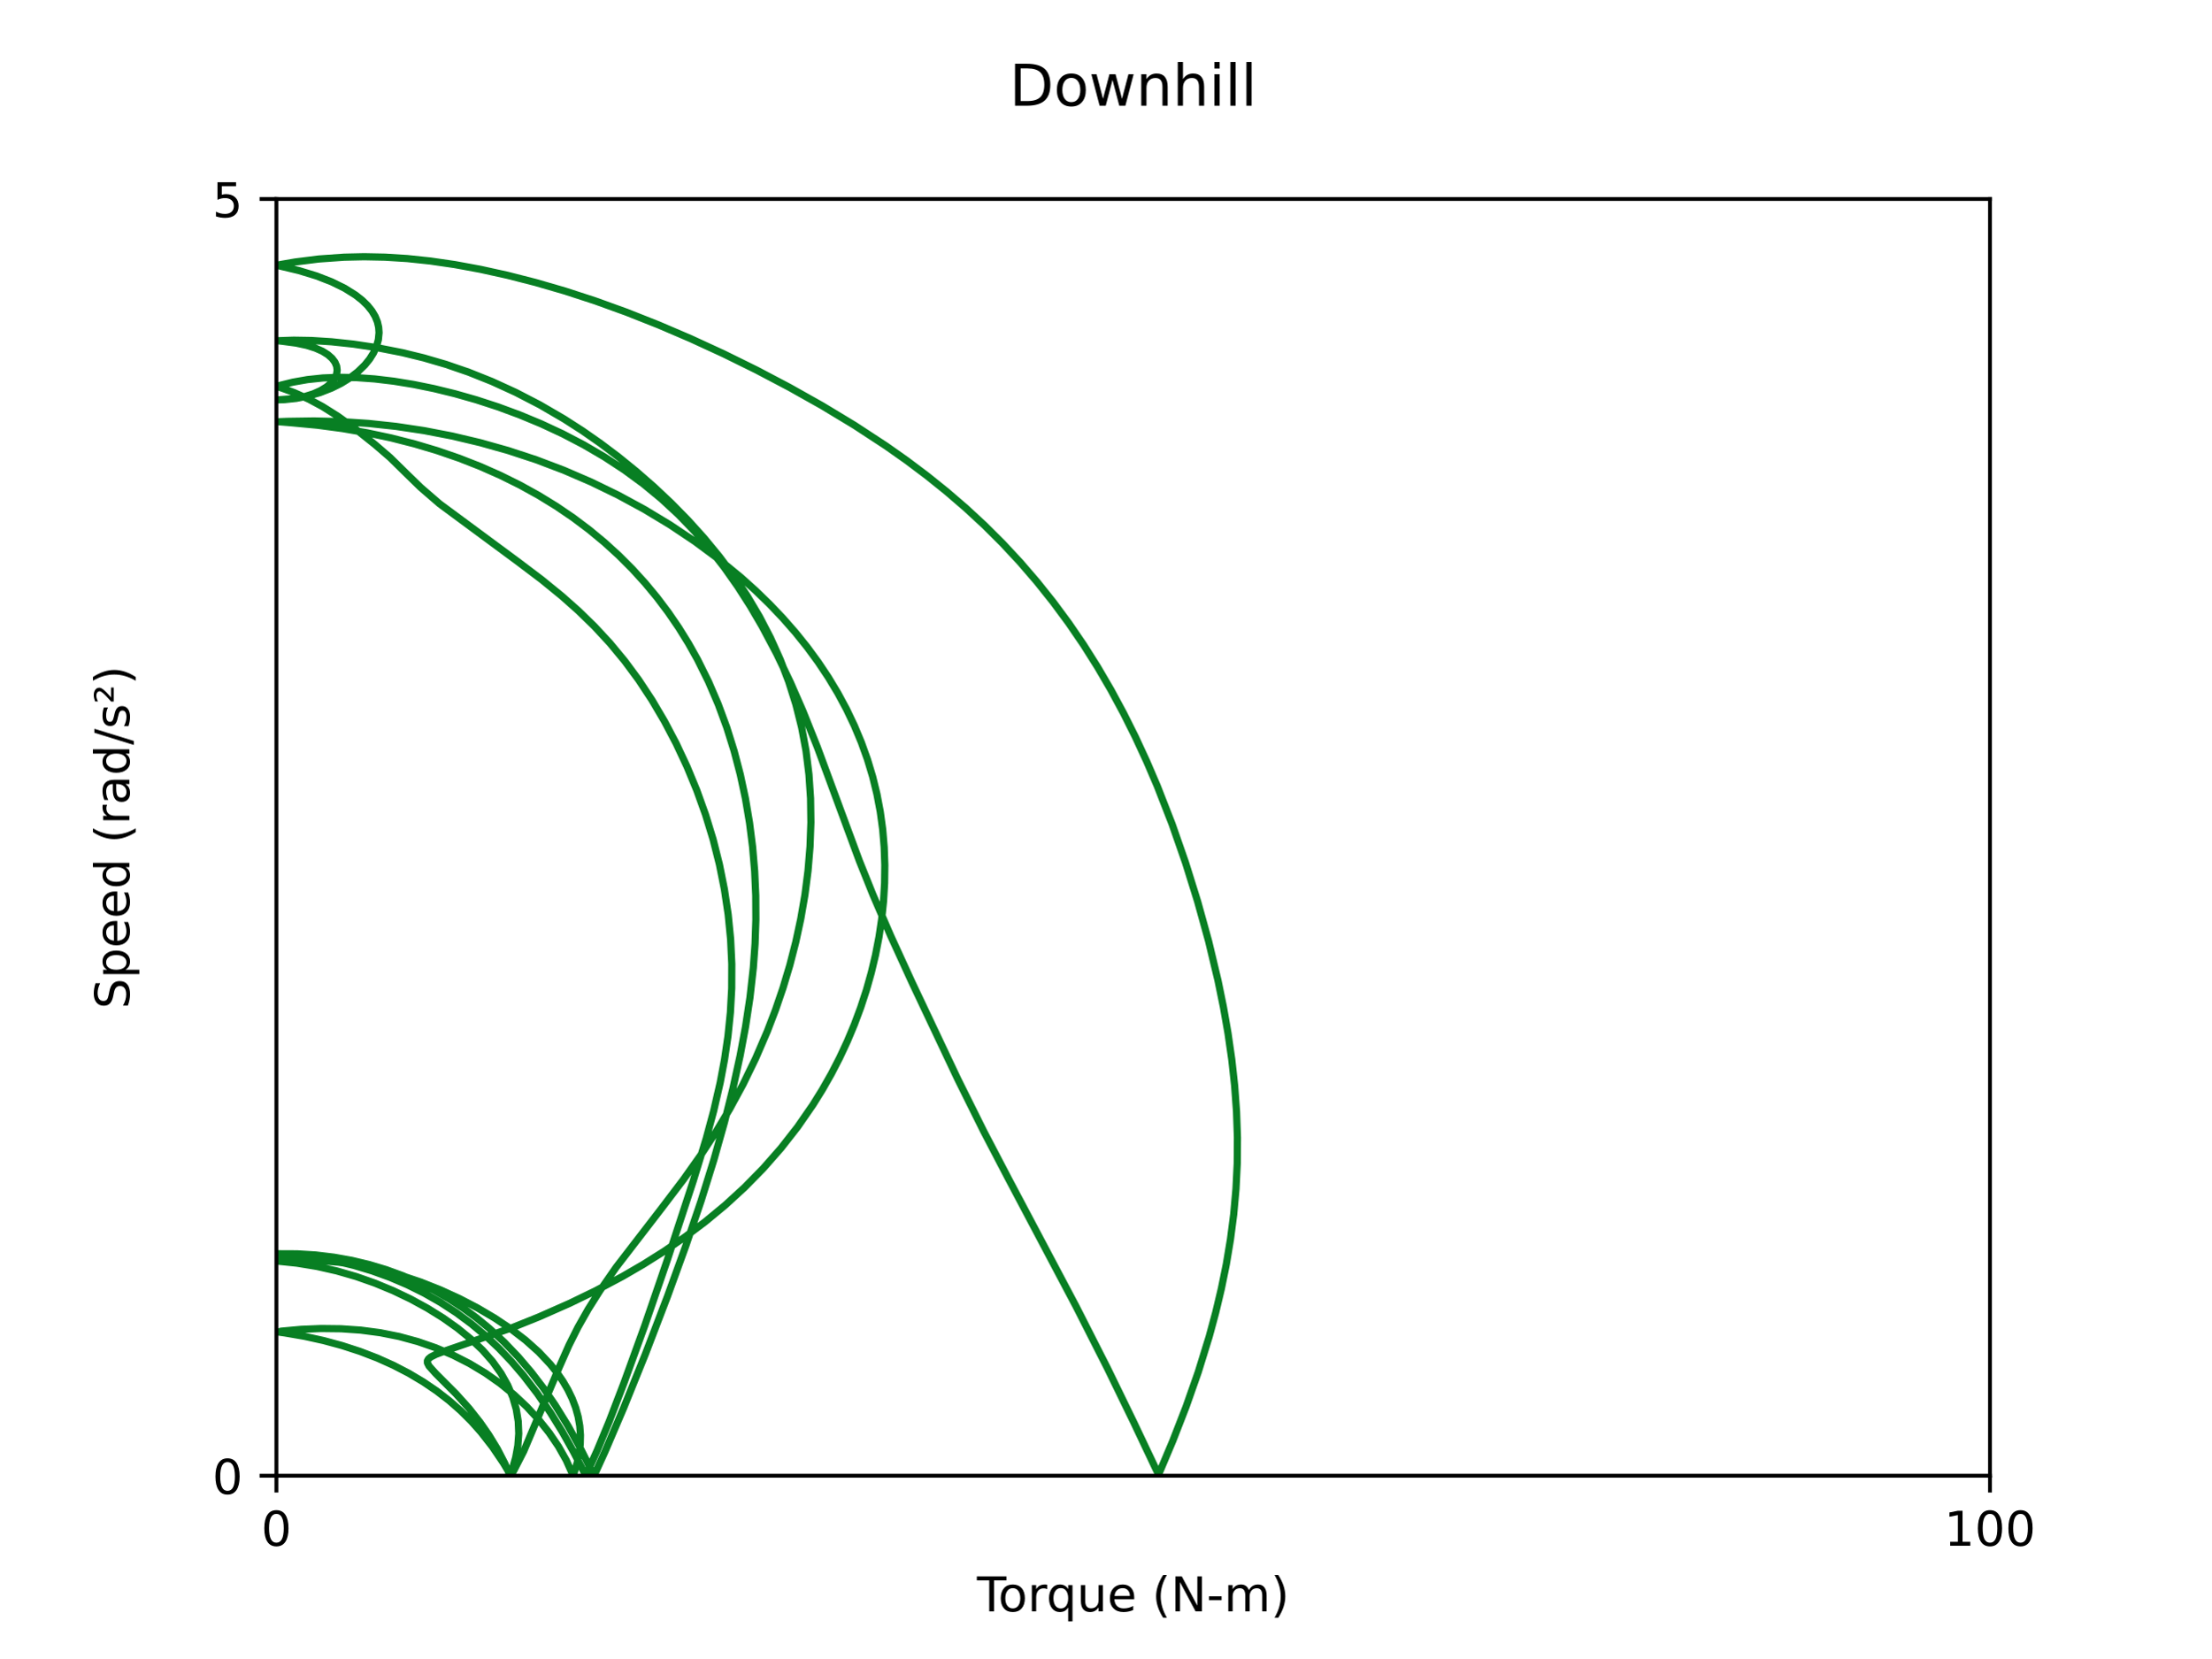
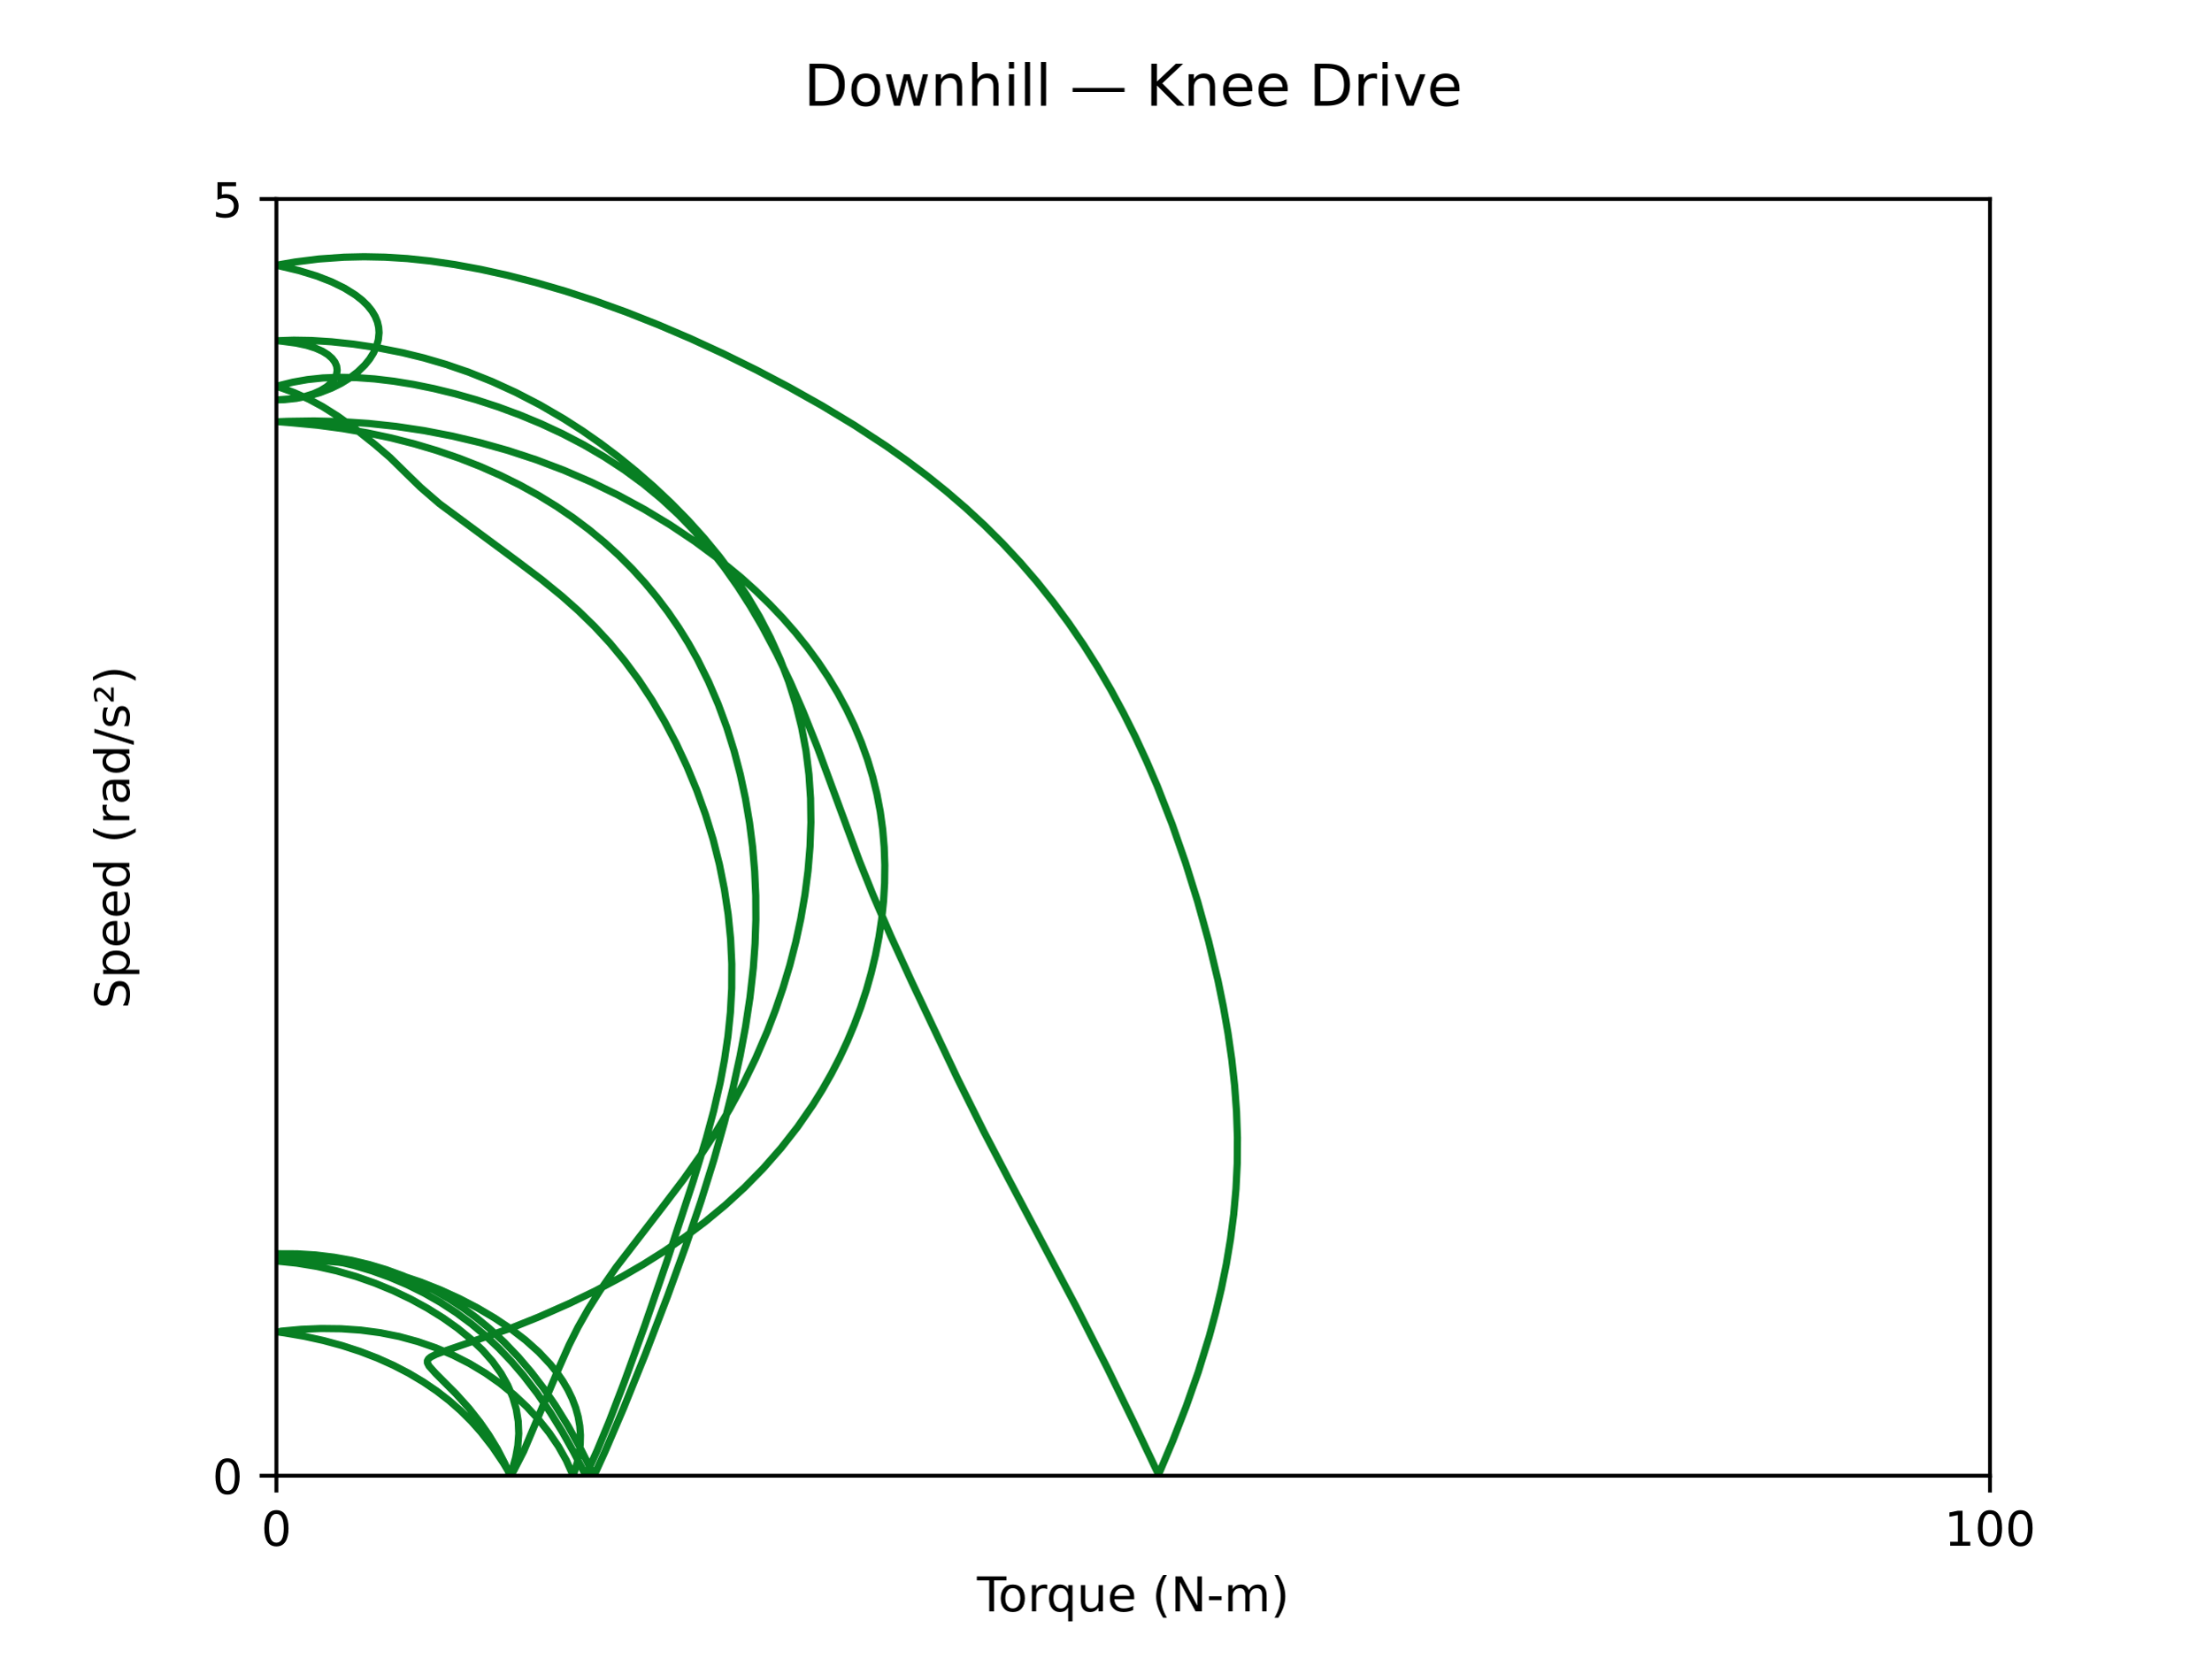
<svg xmlns="http://www.w3.org/2000/svg" xmlns:xlink="http://www.w3.org/1999/xlink" height="345.6pt" version="1.1" viewBox="0 0 460.8 345.6" width="460.8pt">
  <defs>
    <style type="text/css">*{stroke-linecap:butt;stroke-linejoin:round;}</style>
  </defs>
  <g id="figure_1">
    <g id="patch_1">
      <path d="M 0 345.6  L 460.8 345.6  L 460.8 0  L 0 0  z " style="fill:none;" />
    </g>
    <g id="axes_1">
      <g id="patch_2">
        <path d="M 57.6 307.584  L 414.72 307.584  L 414.72 41.472  L 57.6 41.472  z " style="fill:none;" />
      </g>
      <g id="matplotlib.axis_1">
        <g id="xtick_1">
          <g id="line2d_1">
            <defs>
-               <path d="M 0 0  L 0 3.5  " id="m91e82bfb6c" style="stroke:#000000;stroke-width:0.8;" />
-             </defs>
-             <g>
-               <use style="stroke:#000000;stroke-width:0.8;" x="57.6" xlink:href="#m91e82bfb6c" y="307.584" />
+               <path d="M 0 0  L 0 3.5  " id="m94a37e3ab1" style="stroke:#000000;stroke-width:0.8;" />
+             </defs>
+             <g>
+               <use style="stroke:#000000;stroke-width:0.8;" x="57.6" xlink:href="#m94a37e3ab1" y="307.584" />
            </g>
          </g>
          <g id="text_1">
            <g transform="translate(54.41875 322.1824)scale(0.1 -0.1)">
              <defs>
                <path d="M 31.781 66.406  Q 24.172 66.406 20.328 58.906  Q 16.5 51.422 16.5 36.375  Q 16.5 21.391 20.328 13.891  Q 24.172 6.391 31.781 6.391  Q 39.453 6.391 43.281 13.891  Q 47.125 21.391 47.125 36.375  Q 47.125 51.422 43.281 58.906  Q 39.453 66.406 31.781 66.406  z M 31.781 74.219  Q 44.047 74.219 50.516 64.516  Q 56.984 54.828 56.984 36.375  Q 56.984 17.969 50.516 8.266  Q 44.047 -1.422 31.781 -1.422  Q 19.531 -1.422 13.062 8.266  Q 6.594 17.969 6.594 36.375  Q 6.594 54.828 13.062 64.516  Q 19.531 74.219 31.781 74.219  z " id="DejaVuSans-48" />
              </defs>
              <use xlink:href="#DejaVuSans-48" />
            </g>
          </g>
        </g>
        <g id="xtick_2">
          <g id="line2d_2">
            <g>
-               <use style="stroke:#000000;stroke-width:0.8;" x="414.72" xlink:href="#m91e82bfb6c" y="307.584" />
+               <use style="stroke:#000000;stroke-width:0.8;" x="414.72" xlink:href="#m94a37e3ab1" y="307.584" />
            </g>
          </g>
          <g id="text_2">
            <g transform="translate(405.1762 322.1824)scale(0.1 -0.1)">
              <defs>
                <path d="M 12.406 8.297  L 28.516 8.297  L 28.516 63.922  L 10.984 60.406  L 10.984 69.391  L 28.422 72.906  L 38.281 72.906  L 38.281 8.297  L 54.391 8.297  L 54.391 0  L 12.406 0  z " id="DejaVuSans-49" />
              </defs>
              <use xlink:href="#DejaVuSans-49" />
              <use x="63.623" xlink:href="#DejaVuSans-48" />
              <use x="127.246" xlink:href="#DejaVuSans-48" />
            </g>
          </g>
        </g>
        <g id="text_3">
          <g transform="translate(203.6037 335.8606)scale(0.1 -0.1)">
            <defs>
              <path d="M -0.297 72.906  L 61.375 72.906  L 61.375 64.594  L 35.5 64.594  L 35.5 0  L 25.594 0  L 25.594 64.594  L -0.297 64.594  z " id="DejaVuSans-84" />
              <path d="M 30.609 48.391  Q 23.391 48.391 19.188 42.75  Q 14.984 37.109 14.984 27.297  Q 14.984 17.484 19.156 11.844  Q 23.344 6.203 30.609 6.203  Q 37.797 6.203 41.984 11.859  Q 46.188 17.531 46.188 27.297  Q 46.188 37.016 41.984 42.703  Q 37.797 48.391 30.609 48.391  z M 30.609 56  Q 42.328 56 49.016 48.375  Q 55.719 40.766 55.719 27.297  Q 55.719 13.875 49.016 6.219  Q 42.328 -1.422 30.609 -1.422  Q 18.844 -1.422 12.172 6.219  Q 5.516 13.875 5.516 27.297  Q 5.516 40.766 12.172 48.375  Q 18.844 56 30.609 56  z " id="DejaVuSans-111" />
              <path d="M 41.109 46.297  Q 39.594 47.172 37.812 47.578  Q 36.031 48 33.891 48  Q 26.266 48 22.188 43.047  Q 18.109 38.094 18.109 28.812  L 18.109 0  L 9.078 0  L 9.078 54.688  L 18.109 54.688  L 18.109 46.188  Q 20.953 51.172 25.484 53.578  Q 30.031 56 36.531 56  Q 37.453 56 38.578 55.875  Q 39.703 55.766 41.062 55.516  z " id="DejaVuSans-114" />
              <path d="M 14.797 27.297  Q 14.797 17.391 18.875 11.75  Q 22.953 6.109 30.078 6.109  Q 37.203 6.109 41.297 11.75  Q 45.406 17.391 45.406 27.297  Q 45.406 37.203 41.297 42.844  Q 37.203 48.484 30.078 48.484  Q 22.953 48.484 18.875 42.844  Q 14.797 37.203 14.797 27.297  z M 45.406 8.203  Q 42.578 3.328 38.25 0.953  Q 33.938 -1.422 27.875 -1.422  Q 17.969 -1.422 11.734 6.484  Q 5.516 14.406 5.516 27.297  Q 5.516 40.188 11.734 48.094  Q 17.969 56 27.875 56  Q 33.938 56 38.25 53.625  Q 42.578 51.266 45.406 46.391  L 45.406 54.688  L 54.391 54.688  L 54.391 -20.797  L 45.406 -20.797  z " id="DejaVuSans-113" />
              <path d="M 8.5 21.578  L 8.5 54.688  L 17.484 54.688  L 17.484 21.922  Q 17.484 14.156 20.5 10.266  Q 23.531 6.391 29.594 6.391  Q 36.859 6.391 41.078 11.031  Q 45.312 15.672 45.312 23.688  L 45.312 54.688  L 54.297 54.688  L 54.297 0  L 45.312 0  L 45.312 8.406  Q 42.047 3.422 37.719 1  Q 33.406 -1.422 27.688 -1.422  Q 18.266 -1.422 13.375 4.438  Q 8.5 10.297 8.5 21.578  z M 31.109 56  z " id="DejaVuSans-117" />
              <path d="M 56.203 29.594  L 56.203 25.203  L 14.891 25.203  Q 15.484 15.922 20.484 11.062  Q 25.484 6.203 34.422 6.203  Q 39.594 6.203 44.453 7.469  Q 49.312 8.734 54.109 11.281  L 54.109 2.781  Q 49.266 0.734 44.188 -0.344  Q 39.109 -1.422 33.891 -1.422  Q 20.797 -1.422 13.156 6.188  Q 5.516 13.812 5.516 26.812  Q 5.516 40.234 12.766 48.109  Q 20.016 56 32.328 56  Q 43.359 56 49.781 48.891  Q 56.203 41.797 56.203 29.594  z M 47.219 32.234  Q 47.125 39.594 43.094 43.984  Q 39.062 48.391 32.422 48.391  Q 24.906 48.391 20.391 44.141  Q 15.875 39.891 15.188 32.172  z " id="DejaVuSans-101" />
              <path id="DejaVuSans-32" />
              <path d="M 31 75.875  Q 24.469 64.656 21.281 53.656  Q 18.109 42.672 18.109 31.391  Q 18.109 20.125 21.312 9.062  Q 24.516 -2 31 -13.188  L 23.188 -13.188  Q 15.875 -1.703 12.234 9.375  Q 8.594 20.453 8.594 31.391  Q 8.594 42.281 12.203 53.312  Q 15.828 64.359 23.188 75.875  z " id="DejaVuSans-40" />
              <path d="M 9.812 72.906  L 23.094 72.906  L 55.422 11.922  L 55.422 72.906  L 64.984 72.906  L 64.984 0  L 51.703 0  L 19.391 60.984  L 19.391 0  L 9.812 0  z " id="DejaVuSans-78" />
              <path d="M 4.891 31.391  L 31.203 31.391  L 31.203 23.391  L 4.891 23.391  z " id="DejaVuSans-45" />
              <path d="M 52 44.188  Q 55.375 50.25 60.062 53.125  Q 64.75 56 71.094 56  Q 79.641 56 84.281 50.016  Q 88.922 44.047 88.922 33.016  L 88.922 0  L 79.891 0  L 79.891 32.719  Q 79.891 40.578 77.094 44.375  Q 74.312 48.188 68.609 48.188  Q 61.625 48.188 57.562 43.547  Q 53.516 38.922 53.516 30.906  L 53.516 0  L 44.484 0  L 44.484 32.719  Q 44.484 40.625 41.703 44.406  Q 38.922 48.188 33.109 48.188  Q 26.219 48.188 22.156 43.531  Q 18.109 38.875 18.109 30.906  L 18.109 0  L 9.078 0  L 9.078 54.688  L 18.109 54.688  L 18.109 46.188  Q 21.188 51.219 25.484 53.609  Q 29.781 56 35.688 56  Q 41.656 56 45.828 52.969  Q 50 49.953 52 44.188  z " id="DejaVuSans-109" />
              <path d="M 8.016 75.875  L 15.828 75.875  Q 23.141 64.359 26.781 53.312  Q 30.422 42.281 30.422 31.391  Q 30.422 20.453 26.781 9.375  Q 23.141 -1.703 15.828 -13.188  L 8.016 -13.188  Q 14.5 -2 17.703 9.062  Q 20.906 20.125 20.906 31.391  Q 20.906 42.672 17.703 53.656  Q 14.5 64.656 8.016 75.875  z " id="DejaVuSans-41" />
            </defs>
            <use xlink:href="#DejaVuSans-84" />
            <use x="44.084" xlink:href="#DejaVuSans-111" />
            <use x="105.266" xlink:href="#DejaVuSans-114" />
            <use x="144.629" xlink:href="#DejaVuSans-113" />
            <use x="208.105" xlink:href="#DejaVuSans-117" />
            <use x="271.484" xlink:href="#DejaVuSans-101" />
            <use x="333.008" xlink:href="#DejaVuSans-32" />
            <use x="364.795" xlink:href="#DejaVuSans-40" />
            <use x="403.809" xlink:href="#DejaVuSans-78" />
            <use x="478.613" xlink:href="#DejaVuSans-45" />
            <use x="514.697" xlink:href="#DejaVuSans-109" />
            <use x="612.109" xlink:href="#DejaVuSans-41" />
          </g>
        </g>
      </g>
      <g id="matplotlib.axis_2">
        <g id="ytick_1">
          <g id="line2d_3">
            <defs>
-               <path d="M 0 0  L -3.5 0  " id="ma305c6f297" style="stroke:#000000;stroke-width:0.8;" />
-             </defs>
-             <g>
-               <use style="stroke:#000000;stroke-width:0.8;" x="57.6" xlink:href="#ma305c6f297" y="307.584" />
+               <path d="M 0 0  L -3.5 0  " id="m5fcd206cc0" style="stroke:#000000;stroke-width:0.8;" />
+             </defs>
+             <g>
+               <use style="stroke:#000000;stroke-width:0.8;" x="57.6" xlink:href="#m5fcd206cc0" y="307.584" />
            </g>
          </g>
          <g id="text_4">
            <g transform="translate(44.2375 311.3832)scale(0.1 -0.1)">
              <use xlink:href="#DejaVuSans-48" />
            </g>
          </g>
        </g>
        <g id="ytick_2">
          <g id="line2d_4">
            <g>
-               <use style="stroke:#000000;stroke-width:0.8;" x="57.6" xlink:href="#ma305c6f297" y="41.472" />
+               <use style="stroke:#000000;stroke-width:0.8;" x="57.6" xlink:href="#m5fcd206cc0" y="41.472" />
            </g>
          </g>
          <g id="text_5">
            <g transform="translate(44.2375 45.27122)scale(0.1 -0.1)">
              <defs>
                <path d="M 10.797 72.906  L 49.516 72.906  L 49.516 64.594  L 19.828 64.594  L 19.828 46.734  Q 21.969 47.469 24.109 47.828  Q 26.266 48.188 28.422 48.188  Q 40.625 48.188 47.75 41.5  Q 54.891 34.812 54.891 23.391  Q 54.891 11.625 47.562 5.094  Q 40.234 -1.422 26.906 -1.422  Q 22.312 -1.422 17.547 -0.641  Q 12.797 0.141 7.719 1.703  L 7.719 11.625  Q 12.109 9.234 16.797 8.062  Q 21.484 6.891 26.703 6.891  Q 35.156 6.891 40.078 11.328  Q 45.016 15.766 45.016 23.391  Q 45.016 31 40.078 35.438  Q 35.156 39.891 26.703 39.891  Q 22.75 39.891 18.812 39.016  Q 14.891 38.141 10.797 36.281  z " id="DejaVuSans-53" />
              </defs>
              <use xlink:href="#DejaVuSans-53" />
            </g>
          </g>
        </g>
        <g id="text_6">
          <g transform="translate(15.76219 174.528)rotate(-90)scale(0.1 -0.1)" />
          <g transform="translate(26.96 213.46)rotate(-90)scale(0.1 -0.1)">
            <defs>
              <path d="M 53.516 70.516  L 53.516 60.891  Q 47.906 63.578 42.922 64.891  Q 37.938 66.219 33.297 66.219  Q 25.25 66.219 20.875 63.094  Q 16.5 59.969 16.5 54.203  Q 16.5 49.359 19.406 46.891  Q 22.312 44.438 30.422 42.922  L 36.375 41.703  Q 47.406 39.594 52.656 34.297  Q 57.906 29 57.906 20.125  Q 57.906 9.516 50.797 4.047  Q 43.703 -1.422 29.984 -1.422  Q 24.812 -1.422 18.969 -0.25  Q 13.141 0.922 6.891 3.219  L 6.891 13.375  Q 12.891 10.016 18.656 8.297  Q 24.422 6.594 29.984 6.594  Q 38.422 6.594 43.016 9.906  Q 47.609 13.234 47.609 19.391  Q 47.609 24.75 44.312 27.781  Q 41.016 30.812 33.5 32.328  L 27.484 33.5  Q 16.453 35.688 11.516 40.375  Q 6.594 45.062 6.594 53.422  Q 6.594 63.094 13.406 68.656  Q 20.219 74.219 32.172 74.219  Q 37.312 74.219 42.625 73.281  Q 47.953 72.359 53.516 70.516  z " id="DejaVuSans-83" />
              <path d="M 18.109 8.203  L 18.109 -20.797  L 9.078 -20.797  L 9.078 54.688  L 18.109 54.688  L 18.109 46.391  Q 20.953 51.266 25.266 53.625  Q 29.594 56 35.594 56  Q 45.562 56 51.781 48.094  Q 58.016 40.188 58.016 27.297  Q 58.016 14.406 51.781 6.484  Q 45.562 -1.422 35.594 -1.422  Q 29.594 -1.422 25.266 0.953  Q 20.953 3.328 18.109 8.203  z M 48.688 27.297  Q 48.688 37.203 44.609 42.844  Q 40.531 48.484 33.406 48.484  Q 26.266 48.484 22.188 42.844  Q 18.109 37.203 18.109 27.297  Q 18.109 17.391 22.188 11.75  Q 26.266 6.109 33.406 6.109  Q 40.531 6.109 44.609 11.75  Q 48.688 17.391 48.688 27.297  z " id="DejaVuSans-112" />
              <path d="M 45.406 46.391  L 45.406 75.984  L 54.391 75.984  L 54.391 0  L 45.406 0  L 45.406 8.203  Q 42.578 3.328 38.25 0.953  Q 33.938 -1.422 27.875 -1.422  Q 17.969 -1.422 11.734 6.484  Q 5.516 14.406 5.516 27.297  Q 5.516 40.188 11.734 48.094  Q 17.969 56 27.875 56  Q 33.938 56 38.25 53.625  Q 42.578 51.266 45.406 46.391  z M 14.797 27.297  Q 14.797 17.391 18.875 11.75  Q 22.953 6.109 30.078 6.109  Q 37.203 6.109 41.297 11.75  Q 45.406 17.391 45.406 27.297  Q 45.406 37.203 41.297 42.844  Q 37.203 48.484 30.078 48.484  Q 22.953 48.484 18.875 42.844  Q 14.797 37.203 14.797 27.297  z " id="DejaVuSans-100" />
              <path d="M 34.281 27.484  Q 23.391 27.484 19.188 25  Q 14.984 22.516 14.984 16.5  Q 14.984 11.719 18.141 8.906  Q 21.297 6.109 26.703 6.109  Q 34.188 6.109 38.703 11.406  Q 43.219 16.703 43.219 25.484  L 43.219 27.484  z M 52.203 31.203  L 52.203 0  L 43.219 0  L 43.219 8.297  Q 40.141 3.328 35.547 0.953  Q 30.953 -1.422 24.312 -1.422  Q 15.922 -1.422 10.953 3.297  Q 6 8.016 6 15.922  Q 6 25.141 12.172 29.828  Q 18.359 34.516 30.609 34.516  L 43.219 34.516  L 43.219 35.406  Q 43.219 41.609 39.141 45  Q 35.062 48.391 27.688 48.391  Q 23 48.391 18.547 47.266  Q 14.109 46.141 10.016 43.891  L 10.016 52.203  Q 14.938 54.109 19.578 55.047  Q 24.219 56 28.609 56  Q 40.484 56 46.344 49.844  Q 52.203 43.703 52.203 31.203  z " id="DejaVuSans-97" />
              <path d="M 25.391 72.906  L 33.688 72.906  L 8.297 -9.281  L 0 -9.281  z " id="DejaVuSans-47" />
              <path d="M 44.281 53.078  L 44.281 44.578  Q 40.484 46.531 36.375 47.5  Q 32.281 48.484 27.875 48.484  Q 21.188 48.484 17.844 46.438  Q 14.5 44.391 14.5 40.281  Q 14.5 37.156 16.891 35.375  Q 19.281 33.594 26.516 31.984  L 29.594 31.297  Q 39.156 29.25 43.188 25.516  Q 47.219 21.781 47.219 15.094  Q 47.219 7.469 41.188 3.016  Q 35.156 -1.422 24.609 -1.422  Q 20.219 -1.422 15.453 -0.562  Q 10.688 0.297 5.422 2  L 5.422 11.281  Q 10.406 8.688 15.234 7.391  Q 20.062 6.109 24.812 6.109  Q 31.156 6.109 34.562 8.281  Q 37.984 10.453 37.984 14.406  Q 37.984 18.062 35.516 20.016  Q 33.062 21.969 24.703 23.781  L 21.578 24.516  Q 13.234 26.266 9.516 29.906  Q 5.812 33.547 5.812 39.891  Q 5.812 47.609 11.281 51.797  Q 16.75 56 26.812 56  Q 31.781 56 36.172 55.266  Q 40.578 54.547 44.281 53.078  z " id="DejaVuSans-115" />
              <path d="M 13.094 38.188  L 33.797 38.188  L 33.797 32.625  L 4.594 32.625  L 4.594 37.984  Q 6.25 39.5 9.328 42.234  Q 26.125 57.125 26.125 61.719  Q 26.125 64.938 23.578 66.906  Q 21.047 68.891 16.891 68.891  Q 14.359 68.891 11.375 68.031  Q 8.406 67.188 4.891 65.484  L 4.891 71.484  Q 8.641 72.859 11.891 73.531  Q 15.141 74.219 17.922 74.219  Q 25 74.219 29.25 71  Q 33.5 67.781 33.5 62.5  Q 33.5 55.719 17.328 41.844  Q 14.594 39.5 13.094 38.188  z " id="DejaVuSans-178" />
            </defs>
            <use xlink:href="#DejaVuSans-32" />
            <use x="31.787" xlink:href="#DejaVuSans-83" />
            <use x="95.264" xlink:href="#DejaVuSans-112" />
            <use x="158.74" xlink:href="#DejaVuSans-101" />
            <use x="220.264" xlink:href="#DejaVuSans-101" />
            <use x="281.787" xlink:href="#DejaVuSans-100" />
            <use x="345.264" xlink:href="#DejaVuSans-32" />
            <use x="377.051" xlink:href="#DejaVuSans-40" />
            <use x="416.064" xlink:href="#DejaVuSans-114" />
            <use x="457.178" xlink:href="#DejaVuSans-97" />
            <use x="518.457" xlink:href="#DejaVuSans-100" />
            <use x="581.934" xlink:href="#DejaVuSans-47" />
            <use x="615.625" xlink:href="#DejaVuSans-115" />
            <use x="667.725" xlink:href="#DejaVuSans-178" />
            <use x="707.812" xlink:href="#DejaVuSans-41" />
            <use x="746.826" xlink:href="#DejaVuSans-32" />
          </g>
          <g transform="translate(38.15781 174.528)rotate(-90)scale(0.1 -0.1)" />
        </g>
      </g>
      <g id="line2d_5">
-         <path clip-path="url(#p47d6c4800e)" d="M 104.751 304.707  L 102.62 301.563  L 100.217 298.485  L 98.214 296.236  L 96.019 294.051  L 93.619 291.946  L 91.011 289.931  L 88.199 288.023  L 85.191 286.233  L 81.993 284.575  L 78.61 283.056  L 75.048 281.685  L 71.317 280.469  L 67.438 279.415  L 63.441 278.532  L 59.358 277.826  L 57.983 277.633  L 58.598 277.461  L 62.759 277.078  L 66.927 276.905  L 71.074 276.956  L 75.179 277.242  L 79.224 277.777  L 83.19 278.571  L 87.055 279.624  L 90.802 280.924  L 94.409 282.458  L 97.859 284.216  L 101.136 286.185  L 104.227 288.353  L 107.117 290.706  L 109.792 293.221  L 112.238 295.87  L 114.44 298.627  L 116.372 301.466  L 118.006 304.36  L 119.312 307.282  L 119.669 306.91  L 120.261 304.957  L 120.68 303.006  L 120.918 301.06  L 120.967 299.123  L 120.821 297.198  L 120.483 295.289  L 119.957 293.398  L 119.247 291.529  L 118.359 289.685  L 117.295 287.87  L 116.062 286.087  L 114.662 284.338  L 112.261 281.787  L 109.513 279.33  L 106.449 276.978  L 103.106 274.74  L 99.522 272.626  L 95.733 270.653  L 91.778 268.845  L 87.695 267.224  L 83.517 265.816  L 79.266 264.642  L 74.963 263.728  L 70.627 263.093  L 66.277 262.738  L 61.934 262.656  L 57.616 262.839  L 61.857 263.28  L 66.069 263.973  L 70.202 264.909  L 74.24 266.077  L 78.166 267.459  L 81.962 269.033  L 85.609 270.779  L 89.08 272.677  L 92.342 274.706  L 95.363 276.847  L 98.11 279.083  L 100.55 281.4  L 102.651 283.785  L 104.397 286.225  L 105.795 288.707  L 106.855 291.217  L 107.587 293.744  L 108.001 296.275  L 108.107 298.801  L 107.918 301.31  L 107.46 303.791  L 106.768 306.232  L 106.491 307.035  L 106.193 307.335  L 105.186 304.984  L 103.623 301.964  L 101.885 299.111  L 100.046 296.462  L 97.709 293.498  L 95.017 290.51  L 90.79 286.27  L 89.407 284.73  L 89.071 284.068  L 89.066 283.635  L 89.29 283.235  L 89.766 282.844  L 90.825 282.303  L 92.897 281.524  L 106.584 276.79  L 112.333 274.475  L 118.707 271.659  L 124.145 269.023  L 129.783 266.024  L 134.086 263.524  L 138.409 260.801  L 142.714 257.844  L 146.965 254.647  L 151.128 251.199  L 155.167 247.494  L 159.049 243.537  L 162.737 239.341  L 166.198 234.921  L 169.403 230.291  L 171.39 227.094  L 173.253 223.815  L 174.987 220.458  L 176.588 217.026  L 178.052 213.528  L 179.376 209.97  L 180.555 206.361  L 181.584 202.709  L 182.461 199.021  L 183.181 195.305  L 183.738 191.57  L 184.13 187.824  L 184.351 184.073  L 184.398 180.326  L 184.265 176.589  L 183.95 172.869  L 183.446 169.172  L 182.75 165.505  L 181.86 161.873  L 180.777 158.284  L 179.506 154.744  L 178.052 151.259  L 176.42 147.835  L 174.613 144.479  L 172.637 141.194  L 170.496 137.983  L 168.194 134.847  L 165.736 131.791  L 163.127 128.816  L 160.375 125.926  L 157.49 123.123  L 154.479 120.41  L 149.748 116.514  L 144.785 112.835  L 139.619 109.381  L 134.282 106.163  L 128.8 103.188  L 123.199 100.467  L 117.501 98.009  L 111.729 95.821  L 105.908 93.906  L 100.06 92.258  L 94.209 90.873  L 88.375 89.747  L 82.569 88.875  L 76.806 88.254  L 71.097 87.877  L 65.455 87.735  L 59.893 87.819  L 58.058 87.895  L 60.779 88.118  L 66.149 88.624  L 71.408 89.327  L 76.546 90.217  L 81.554 91.286  L 86.421 92.528  L 91.138 93.937  L 95.693 95.505  L 100.084 97.226  L 104.305 99.094  L 108.355 101.102  L 112.23 103.244  L 115.927 105.514  L 119.444 107.906  L 122.782 110.414  L 125.945 113.033  L 128.936 115.756  L 131.758 118.579  L 134.417 121.499  L 136.915 124.513  L 139.256 127.619  L 141.444 130.815  L 143.479 134.097  L 145.365 137.462  L 147.649 142.065  L 149.676 146.785  L 151.451 151.602  L 152.983 156.497  L 154.28 161.452  L 155.35 166.452  L 156.201 171.484  L 156.84 176.537  L 157.272 181.599  L 157.5 186.657  L 157.526 191.702  L 157.353 196.723  L 156.991 201.71  L 156.297 207.881  L 155.373 213.967  L 154.256 219.958  L 152.71 227.007  L 150.981 233.89  L 148.783 241.693  L 146.105 250.293  L 142.968 259.537  L 139.082 270.255  L 134.5 282.22  L 129.942 293.518  L 126.061 302.601  L 123.885 307.377  L 123.514 307.007  L 120.822 301.621  L 118.345 297.156  L 115.678 292.843  L 113.291 289.374  L 110.737 286.029  L 108 282.819  L 105.069 279.753  L 101.931 276.849  L 99.262 274.657  L 96.45 272.596  L 93.501 270.678  L 90.423 268.914  L 87.22 267.313  L 83.901 265.884  L 80.472 264.634  L 76.938 263.571  L 73.309 262.703  L 69.592 262.037  L 65.793 261.579  L 61.926 261.339  L 58.014 261.321  L 58.168 261.353  L 62.104 261.622  L 66.032 262.117  L 69.931 262.833  L 73.782 263.764  L 77.572 264.906  L 81.286 266.253  L 84.91 267.802  L 88.429 269.549  L 91.831 271.491  L 95.101 273.622  L 98.226 275.936  L 101.193 278.418  L 103.99 281.052  L 106.62 283.822  L 109.093 286.712  L 111.983 290.471  L 114.667 294.375  L 117.165 298.408  L 119.49 302.549  L 122.068 307.53  L 124.435 302.34  L 126.981 296.198  L 130.048 288.198  L 134.367 276.291  L 139.023 262.744  L 144.483 246.112  L 147.188 237.255  L 148.734 231.52  L 150.088 225.641  L 150.99 220.841  L 151.707 215.962  L 152.213 211.01  L 152.488 205.992  L 152.507 200.912  L 152.261 195.778  L 151.747 190.595  L 150.966 185.373  L 149.917 180.139  L 148.6 174.927  L 147.022 169.77  L 145.201 164.703  L 143.158 159.759  L 140.91 154.963  L 138.478 150.341  L 135.873 145.916  L 133.101 141.711  L 130.171 137.748  L 127.089 134.027  L 123.863 130.543  L 120.524 127.293  L 117.126 124.274  L 112.884 120.813  L 107.947 117.08  L 91.608 105.003  L 87.641 101.573  L 84.849 98.858  L 81.294 95.367  L 78.164 92.67  L 73.797 89.188  L 70.391 86.741  L 67.211 84.739  L 64.395 83.219  L 61.3 81.825  L 58.775 80.898  L 57.892 80.616  L 58.213 80.349  L 61.054 79.648  L 64.085 79.115  L 67.306 78.774  L 70.715 78.638  L 74.312 78.707  L 78.096 78.978  L 82.062 79.451  L 86.188 80.124  L 90.448 80.995  L 94.814 82.062  L 99.257 83.327  L 103.752 84.791  L 108.269 86.46  L 112.78 88.334  L 117.252 90.418  L 121.65 92.715  L 125.942 95.225  L 130.093 97.943  L 134.069 100.863  L 137.842 103.978  L 141.407 107.281  L 144.771 110.766  L 147.941 114.426  L 150.924 118.25  L 153.726 122.222  L 156.355 126.325  L 158.823 130.54  L 161.882 136.305  L 164.705 142.199  L 167.317 148.181  L 170.331 155.72  L 174.216 166.241  L 179.089 179.426  L 181.959 186.575  L 185.616 195.042  L 190.105 204.848  L 199.633 224.991  L 204.999 235.787  L 210.181 245.709  L 224.254 272.296  L 230.778 285.148  L 236.214 296.326  L 241.445 307.363  L 244.404 300.343  L 247.175 293.216  L 249.718 285.973  L 251.993 278.606  L 253.34 273.623  L 254.538 268.578  L 255.574 263.471  L 256.434 258.303  L 257.108 253.079  L 257.583 247.804  L 257.845 242.483  L 257.884 237.121  L 257.699 231.722  L 257.302 226.292  L 256.705 220.836  L 255.919 215.358  L 254.958 209.865  L 253.832 204.363  L 251.863 196.117  L 249.592 187.909  L 247.057 179.775  L 244.261 171.749  L 241.188 163.865  L 238.977 158.706  L 236.632 153.635  L 234.148 148.66  L 231.519 143.787  L 228.741 139.027  L 225.81 134.386  L 222.724 129.872  L 219.487 125.494  L 216.107 121.259  L 212.589 117.175  L 208.94 113.251  L 205.166 109.491  L 201.274 105.891  L 197.269 102.443  L 193.158 99.141  L 188.948 95.976  L 184.646 92.943  L 178.049 88.624  L 171.318 84.559  L 164.497 80.724  L 157.632 77.11  L 150.766 73.727  L 143.943 70.586  L 137.204 67.698  L 130.576 65.075  L 124.091 62.728  L 117.778 60.667  L 111.665 58.888  L 105.782 57.382  L 100.159 56.138  L 94.807 55.147  L 89.717 54.401  L 84.874 53.888  L 80.265 53.598  L 75.878 53.509  L 71.698 53.604  L 66.428 53.98  L 61.518 54.6  L 58.09 55.196  L 58.202 55.416  L 62.302 56.394  L 65.952 57.511  L 69.126 58.746  L 71.828 60.077  L 74.072 61.482  L 75.461 62.574  L 76.605 63.688  L 77.51 64.818  L 78.185 65.955  L 78.647 67.092  L 78.911 68.221  L 78.993 69.336  L 78.849 70.792  L 78.451 72.204  L 77.833 73.562  L 77.017 74.858  L 76.024 76.08  L 74.566 77.495  L 72.905 78.774  L 71.083 79.903  L 69.142 80.872  L 66.714 81.821  L 64.239 82.538  L 61.762 83.026  L 59.324 83.289  L 57.738 83.347  L 61.541 83.053  L 63.524 82.642  L 65.289 82.085  L 66.812 81.405  L 68.081 80.625  L 69.078 79.761  L 69.785 78.826  L 70.138 78.005  L 70.264 77.163  L 70.153 76.316  L 69.796 75.481  L 69.187 74.675  L 68.318 73.91  L 67.175 73.197  L 65.719 72.549  L 63.911 71.979  L 61.709 71.509  L 59.085 71.159  L 57.894 71.015  L 61.202 70.902  L 64.937 70.967  L 69.097 71.233  L 73.657 71.722  L 78.586 72.462  L 83.853 73.5  L 88.29 74.586  L 92.899 75.931  L 97.653 77.565  L 102.524 79.512  L 107.484 81.782  L 112.506 84.384  L 117.56 87.329  L 121.354 89.767  L 125.135 92.404  L 128.892 95.236  L 132.611 98.257  L 136.279 101.461  L 139.871 104.844  L 143.36 108.399  L 146.716 112.12  L 149.913 116.001  L 152.92 120.032  L 155.71 124.204  L 158.26 128.505  L 160.56 132.928  L 162.599 137.461  L 164.369 142.096  L 165.86 146.821  L 167.063 151.625  L 167.97 156.499  L 168.585 161.431  L 168.921 166.409  L 168.992 171.424  L 168.81 176.46  L 168.39 181.497  L 167.745 186.511  L 166.887 191.481  L 165.831 196.382  L 164.592 201.194  L 163.185 205.892  L 161.625 210.465  L 159.928 214.903  L 157.477 220.597  L 154.843 226.02  L 152.062 231.152  L 149.167 235.984  L 146.193 240.534  L 142.419 245.864  L 137.911 251.802  L 128.394 264.156  L 125.041 268.983  L 122.59 272.866  L 120.436 276.662  L 118.561 280.405  L 116.582 284.875  L 109.135 302.488  L 107.089 306.478  L 106.647 307.277  L 106.193 307.093  L 105.245 305.501  L 105.245 305.501  " style="fill:none;stroke:#087f23;stroke-linecap:square;stroke-width:1.5;" />
+         <path clip-path="url(#pc549d8bc21)" d="M 104.751 304.707  L 102.62 301.563  L 100.217 298.485  L 98.214 296.236  L 96.019 294.051  L 93.619 291.946  L 91.011 289.931  L 88.199 288.023  L 85.191 286.233  L 81.993 284.575  L 78.61 283.056  L 75.048 281.685  L 71.317 280.469  L 67.438 279.415  L 63.441 278.532  L 59.358 277.826  L 57.983 277.633  L 58.598 277.461  L 62.759 277.078  L 66.927 276.905  L 71.074 276.956  L 75.179 277.242  L 79.224 277.777  L 83.19 278.571  L 87.055 279.624  L 90.802 280.924  L 94.409 282.458  L 97.859 284.216  L 101.136 286.185  L 104.227 288.353  L 107.117 290.706  L 109.792 293.221  L 112.238 295.87  L 114.44 298.627  L 116.372 301.466  L 118.006 304.36  L 119.312 307.282  L 119.669 306.91  L 120.261 304.957  L 120.68 303.006  L 120.918 301.06  L 120.967 299.123  L 120.821 297.198  L 120.483 295.289  L 119.957 293.398  L 119.247 291.529  L 118.359 289.685  L 117.295 287.87  L 116.062 286.087  L 114.662 284.338  L 112.261 281.787  L 109.513 279.33  L 106.449 276.978  L 103.106 274.74  L 99.522 272.626  L 95.733 270.653  L 91.778 268.845  L 87.695 267.224  L 83.517 265.816  L 79.266 264.642  L 74.963 263.728  L 70.627 263.093  L 66.277 262.738  L 61.934 262.656  L 57.616 262.839  L 61.857 263.28  L 66.069 263.973  L 70.202 264.909  L 74.24 266.077  L 78.166 267.459  L 81.962 269.033  L 85.609 270.779  L 89.08 272.677  L 92.342 274.706  L 95.363 276.847  L 98.11 279.083  L 100.55 281.4  L 102.651 283.785  L 104.397 286.225  L 105.795 288.707  L 106.855 291.217  L 107.587 293.744  L 108.001 296.275  L 108.107 298.801  L 107.918 301.31  L 107.46 303.791  L 106.768 306.232  L 106.491 307.035  L 106.193 307.335  L 105.186 304.984  L 103.623 301.964  L 101.885 299.111  L 100.046 296.462  L 97.709 293.498  L 95.017 290.51  L 90.79 286.27  L 89.407 284.73  L 89.071 284.068  L 89.066 283.635  L 89.29 283.235  L 89.766 282.844  L 90.825 282.303  L 92.897 281.524  L 106.584 276.79  L 112.333 274.475  L 118.707 271.659  L 124.145 269.023  L 129.783 266.024  L 134.086 263.524  L 138.409 260.801  L 142.714 257.844  L 146.965 254.647  L 151.128 251.199  L 155.167 247.494  L 159.049 243.537  L 162.737 239.341  L 166.198 234.921  L 169.403 230.291  L 171.39 227.094  L 173.253 223.815  L 174.987 220.458  L 176.588 217.026  L 178.052 213.528  L 179.376 209.97  L 180.555 206.361  L 181.584 202.709  L 182.461 199.021  L 183.181 195.305  L 183.738 191.57  L 184.13 187.824  L 184.351 184.073  L 184.398 180.326  L 184.265 176.589  L 183.95 172.869  L 183.446 169.172  L 182.75 165.505  L 181.86 161.873  L 180.777 158.284  L 179.506 154.744  L 178.052 151.259  L 176.42 147.835  L 174.613 144.479  L 172.637 141.194  L 170.496 137.983  L 168.194 134.847  L 165.736 131.791  L 163.127 128.816  L 160.375 125.926  L 157.49 123.123  L 154.479 120.41  L 149.748 116.514  L 144.785 112.835  L 139.619 109.381  L 134.282 106.163  L 128.8 103.188  L 123.199 100.467  L 117.501 98.009  L 111.729 95.821  L 105.908 93.906  L 100.06 92.258  L 94.209 90.873  L 88.375 89.747  L 82.569 88.875  L 76.806 88.254  L 71.097 87.877  L 65.455 87.735  L 59.893 87.819  L 58.058 87.895  L 60.779 88.118  L 66.149 88.624  L 71.408 89.327  L 76.546 90.217  L 81.554 91.286  L 86.421 92.528  L 91.138 93.937  L 95.693 95.505  L 100.084 97.226  L 104.305 99.094  L 108.355 101.102  L 112.23 103.244  L 115.927 105.514  L 119.444 107.906  L 122.782 110.414  L 125.945 113.033  L 128.936 115.756  L 131.758 118.579  L 134.417 121.499  L 136.915 124.513  L 139.256 127.619  L 141.444 130.815  L 143.479 134.097  L 145.365 137.462  L 147.649 142.065  L 149.676 146.785  L 151.451 151.602  L 152.983 156.497  L 154.28 161.452  L 155.35 166.452  L 156.201 171.484  L 156.84 176.537  L 157.272 181.599  L 157.5 186.657  L 157.526 191.702  L 157.353 196.723  L 156.991 201.71  L 156.297 207.881  L 155.373 213.967  L 154.256 219.958  L 152.71 227.007  L 150.981 233.89  L 148.783 241.693  L 146.105 250.293  L 142.968 259.537  L 139.082 270.255  L 134.5 282.22  L 129.942 293.518  L 126.061 302.601  L 123.885 307.377  L 123.514 307.007  L 120.822 301.621  L 118.345 297.156  L 115.678 292.843  L 113.291 289.374  L 110.737 286.029  L 108 282.819  L 105.069 279.753  L 101.931 276.849  L 99.262 274.657  L 96.45 272.596  L 93.501 270.678  L 90.423 268.914  L 87.22 267.313  L 83.901 265.884  L 80.472 264.634  L 76.938 263.571  L 73.309 262.703  L 69.592 262.037  L 65.793 261.579  L 61.926 261.339  L 58.014 261.321  L 58.168 261.353  L 62.104 261.622  L 66.032 262.117  L 69.931 262.833  L 73.782 263.764  L 77.572 264.906  L 81.286 266.253  L 84.91 267.802  L 88.429 269.549  L 91.831 271.491  L 95.101 273.622  L 98.226 275.936  L 101.193 278.418  L 103.99 281.052  L 106.62 283.822  L 109.093 286.712  L 111.983 290.471  L 114.667 294.375  L 117.165 298.408  L 119.49 302.549  L 122.068 307.53  L 124.435 302.34  L 126.981 296.198  L 130.048 288.198  L 134.367 276.291  L 139.023 262.744  L 144.483 246.112  L 147.188 237.255  L 148.734 231.52  L 150.088 225.641  L 150.99 220.841  L 151.707 215.962  L 152.213 211.01  L 152.488 205.992  L 152.507 200.912  L 152.261 195.778  L 151.747 190.595  L 150.966 185.373  L 149.917 180.139  L 148.6 174.927  L 147.022 169.77  L 145.201 164.703  L 143.158 159.759  L 140.91 154.963  L 138.478 150.341  L 135.873 145.916  L 133.101 141.711  L 130.171 137.748  L 127.089 134.027  L 123.863 130.543  L 120.524 127.293  L 117.126 124.274  L 112.884 120.813  L 107.947 117.08  L 91.608 105.003  L 87.641 101.573  L 84.849 98.858  L 81.294 95.367  L 78.164 92.67  L 73.797 89.188  L 70.391 86.741  L 67.211 84.739  L 64.395 83.219  L 61.3 81.825  L 58.775 80.898  L 57.892 80.616  L 58.213 80.349  L 61.054 79.648  L 64.085 79.115  L 67.306 78.774  L 70.715 78.638  L 74.312 78.707  L 78.096 78.978  L 82.062 79.451  L 86.188 80.124  L 90.448 80.995  L 94.814 82.062  L 99.257 83.327  L 103.752 84.791  L 108.269 86.46  L 112.78 88.334  L 117.252 90.418  L 121.65 92.715  L 125.942 95.225  L 130.093 97.943  L 134.069 100.863  L 137.842 103.978  L 141.407 107.281  L 144.771 110.766  L 147.941 114.426  L 150.924 118.25  L 153.726 122.222  L 156.355 126.325  L 158.823 130.54  L 161.882 136.305  L 164.705 142.199  L 167.317 148.181  L 170.331 155.72  L 174.216 166.241  L 179.089 179.426  L 181.959 186.575  L 185.616 195.042  L 190.105 204.848  L 199.633 224.991  L 204.999 235.787  L 210.181 245.709  L 224.254 272.296  L 230.778 285.148  L 236.214 296.326  L 241.445 307.363  L 244.404 300.343  L 247.175 293.216  L 249.718 285.973  L 251.993 278.606  L 253.34 273.623  L 254.538 268.578  L 255.574 263.471  L 256.434 258.303  L 257.108 253.079  L 257.583 247.804  L 257.845 242.483  L 257.884 237.121  L 257.699 231.722  L 257.302 226.292  L 256.705 220.836  L 255.919 215.358  L 254.958 209.865  L 253.832 204.363  L 251.863 196.117  L 249.592 187.909  L 247.057 179.775  L 244.261 171.749  L 241.188 163.865  L 238.977 158.706  L 236.632 153.635  L 234.148 148.66  L 231.519 143.787  L 228.741 139.027  L 225.81 134.386  L 222.724 129.872  L 219.487 125.494  L 216.107 121.259  L 212.589 117.175  L 208.94 113.251  L 205.166 109.491  L 201.274 105.891  L 197.269 102.443  L 193.158 99.141  L 188.948 95.976  L 184.646 92.943  L 178.049 88.624  L 171.318 84.559  L 164.497 80.724  L 157.632 77.11  L 150.766 73.727  L 143.943 70.586  L 137.204 67.698  L 130.576 65.075  L 124.091 62.728  L 117.778 60.667  L 111.665 58.888  L 105.782 57.382  L 100.159 56.138  L 94.807 55.147  L 89.717 54.401  L 84.874 53.888  L 80.265 53.598  L 75.878 53.509  L 71.698 53.604  L 66.428 53.98  L 61.518 54.6  L 58.09 55.196  L 58.202 55.416  L 62.302 56.394  L 65.952 57.511  L 69.126 58.746  L 71.828 60.077  L 74.072 61.482  L 75.461 62.574  L 76.605 63.688  L 77.51 64.818  L 78.185 65.955  L 78.647 67.092  L 78.911 68.221  L 78.993 69.336  L 78.849 70.792  L 78.451 72.204  L 77.833 73.562  L 77.017 74.858  L 76.024 76.08  L 74.566 77.495  L 72.905 78.774  L 71.083 79.903  L 69.142 80.872  L 66.714 81.821  L 64.239 82.538  L 61.762 83.026  L 59.324 83.289  L 57.738 83.347  L 61.541 83.053  L 63.524 82.642  L 65.289 82.085  L 66.812 81.405  L 68.081 80.625  L 69.078 79.761  L 69.785 78.826  L 70.138 78.005  L 70.264 77.163  L 70.153 76.316  L 69.796 75.481  L 69.187 74.675  L 68.318 73.91  L 67.175 73.197  L 65.719 72.549  L 63.911 71.979  L 61.709 71.509  L 59.085 71.159  L 57.894 71.015  L 61.202 70.902  L 64.937 70.967  L 69.097 71.233  L 73.657 71.722  L 78.586 72.462  L 83.853 73.5  L 88.29 74.586  L 92.899 75.931  L 97.653 77.565  L 102.524 79.512  L 107.484 81.782  L 112.506 84.384  L 117.56 87.329  L 121.354 89.767  L 125.135 92.404  L 128.892 95.236  L 132.611 98.257  L 136.279 101.461  L 139.871 104.844  L 143.36 108.399  L 146.716 112.12  L 149.913 116.001  L 152.92 120.032  L 155.71 124.204  L 158.26 128.505  L 160.56 132.928  L 162.599 137.461  L 164.369 142.096  L 165.86 146.821  L 167.063 151.625  L 167.97 156.499  L 168.585 161.431  L 168.921 166.409  L 168.992 171.424  L 168.81 176.46  L 168.39 181.497  L 167.745 186.511  L 166.887 191.481  L 165.831 196.382  L 164.592 201.194  L 163.185 205.892  L 161.625 210.465  L 159.928 214.903  L 157.477 220.597  L 154.843 226.02  L 152.062 231.152  L 149.167 235.984  L 146.193 240.534  L 142.419 245.864  L 137.911 251.802  L 128.394 264.156  L 125.041 268.983  L 122.59 272.866  L 120.436 276.662  L 118.561 280.405  L 116.582 284.875  L 109.135 302.488  L 107.089 306.478  L 106.647 307.277  L 106.193 307.093  L 105.245 305.501  L 105.245 305.501  " style="fill:none;stroke:#087f23;stroke-linecap:square;stroke-width:1.5;" />
      </g>
      <g id="patch_3">
        <path d="M 57.6 307.584  L 57.6 41.472  " style="fill:none;stroke:#000000;stroke-linecap:square;stroke-linejoin:miter;stroke-width:0.8;" />
      </g>
      <g id="patch_4">
        <path d="M 414.72 307.584  L 414.72 41.472  " style="fill:none;stroke:#000000;stroke-linecap:square;stroke-linejoin:miter;stroke-width:0.8;" />
      </g>
      <g id="patch_5">
        <path d="M 57.6 307.584  L 414.72 307.584  " style="fill:none;stroke:#000000;stroke-linecap:square;stroke-linejoin:miter;stroke-width:0.8;" />
      </g>
      <g id="patch_6">
        <path d="M 57.6 41.472  L 414.72 41.472  " style="fill:none;stroke:#000000;stroke-linecap:square;stroke-linejoin:miter;stroke-width:0.8;" />
      </g>
      <g id="text_7">
        <g transform="translate(236.16 8.59725)scale(0.12 -0.12)" />
-         <g transform="translate(206.5425 22.03462)scale(0.12 -0.12)">
+         <g transform="translate(163.7044 22.03462)scale(0.12 -0.12)">
          <defs>
            <path d="M 19.672 64.797  L 19.672 8.109  L 31.594 8.109  Q 46.688 8.109 53.688 14.938  Q 60.688 21.781 60.688 36.531  Q 60.688 51.172 53.688 57.984  Q 46.688 64.797 31.594 64.797  z M 9.812 72.906  L 30.078 72.906  Q 51.266 72.906 61.172 64.094  Q 71.094 55.281 71.094 36.531  Q 71.094 17.672 61.125 8.828  Q 51.172 0 30.078 0  L 9.812 0  z " id="DejaVuSans-68" />
            <path d="M 4.203 54.688  L 13.188 54.688  L 24.422 12.016  L 35.594 54.688  L 46.188 54.688  L 57.422 12.016  L 68.609 54.688  L 77.594 54.688  L 63.281 0  L 52.688 0  L 40.922 44.828  L 29.109 0  L 18.5 0  z " id="DejaVuSans-119" />
            <path d="M 54.891 33.016  L 54.891 0  L 45.906 0  L 45.906 32.719  Q 45.906 40.484 42.875 44.328  Q 39.844 48.188 33.797 48.188  Q 26.516 48.188 22.312 43.547  Q 18.109 38.922 18.109 30.906  L 18.109 0  L 9.078 0  L 9.078 54.688  L 18.109 54.688  L 18.109 46.188  Q 21.344 51.125 25.703 53.562  Q 30.078 56 35.797 56  Q 45.219 56 50.047 50.172  Q 54.891 44.344 54.891 33.016  z " id="DejaVuSans-110" />
            <path d="M 54.891 33.016  L 54.891 0  L 45.906 0  L 45.906 32.719  Q 45.906 40.484 42.875 44.328  Q 39.844 48.188 33.797 48.188  Q 26.516 48.188 22.312 43.547  Q 18.109 38.922 18.109 30.906  L 18.109 0  L 9.078 0  L 9.078 75.984  L 18.109 75.984  L 18.109 46.188  Q 21.344 51.125 25.703 53.562  Q 30.078 56 35.797 56  Q 45.219 56 50.047 50.172  Q 54.891 44.344 54.891 33.016  z " id="DejaVuSans-104" />
            <path d="M 9.422 54.688  L 18.406 54.688  L 18.406 0  L 9.422 0  z M 9.422 75.984  L 18.406 75.984  L 18.406 64.594  L 9.422 64.594  z " id="DejaVuSans-105" />
            <path d="M 9.422 75.984  L 18.406 75.984  L 18.406 0  L 9.422 0  z " id="DejaVuSans-108" />
+             <path d="M 4.891 30.906  L 95.125 30.906  L 95.125 23.875  L 4.891 23.875  z " id="DejaVuSans-8212" />
+             <path d="M 9.812 72.906  L 19.672 72.906  L 19.672 42.094  L 52.391 72.906  L 65.094 72.906  L 28.906 38.922  L 67.672 0  L 54.688 0  L 19.672 35.109  L 19.672 0  L 9.812 0  z " id="DejaVuSans-75" />
+             <path d="M 2.984 54.688  L 12.5 54.688  L 29.594 8.797  L 46.688 54.688  L 56.203 54.688  L 35.688 0  L 23.484 0  z " id="DejaVuSans-118" />
          </defs>
          <use xlink:href="#DejaVuSans-32" />
          <use x="31.787" xlink:href="#DejaVuSans-68" />
          <use x="108.789" xlink:href="#DejaVuSans-111" />
          <use x="169.971" xlink:href="#DejaVuSans-119" />
          <use x="251.758" xlink:href="#DejaVuSans-110" />
          <use x="315.137" xlink:href="#DejaVuSans-104" />
          <use x="378.516" xlink:href="#DejaVuSans-105" />
          <use x="406.299" xlink:href="#DejaVuSans-108" />
          <use x="434.082" xlink:href="#DejaVuSans-108" />
          <use x="461.865" xlink:href="#DejaVuSans-32" />
+           <use x="493.652" xlink:href="#DejaVuSans-8212" />
+           <use x="593.652" xlink:href="#DejaVuSans-32" />
+           <use x="625.439" xlink:href="#DejaVuSans-75" />
+           <use x="691.016" xlink:href="#DejaVuSans-110" />
+           <use x="754.395" xlink:href="#DejaVuSans-101" />
+           <use x="815.918" xlink:href="#DejaVuSans-101" />
+           <use x="877.441" xlink:href="#DejaVuSans-32" />
+           <use x="909.229" xlink:href="#DejaVuSans-68" />
+           <use x="986.23" xlink:href="#DejaVuSans-114" />
+           <use x="1027.344" xlink:href="#DejaVuSans-105" />
+           <use x="1055.127" xlink:href="#DejaVuSans-118" />
+           <use x="1114.307" xlink:href="#DejaVuSans-101" />
+           <use x="1175.83" xlink:href="#DejaVuSans-32" />
        </g>
        <g transform="translate(236.16 35.472)scale(0.12 -0.12)" />
      </g>
    </g>
  </g>
  <defs>
-     <clipPath id="p47d6c4800e">
+     <clipPath id="pc549d8bc21">
      <rect height="266.112" width="357.12" x="57.6" y="41.472" />
    </clipPath>
  </defs>
</svg>
